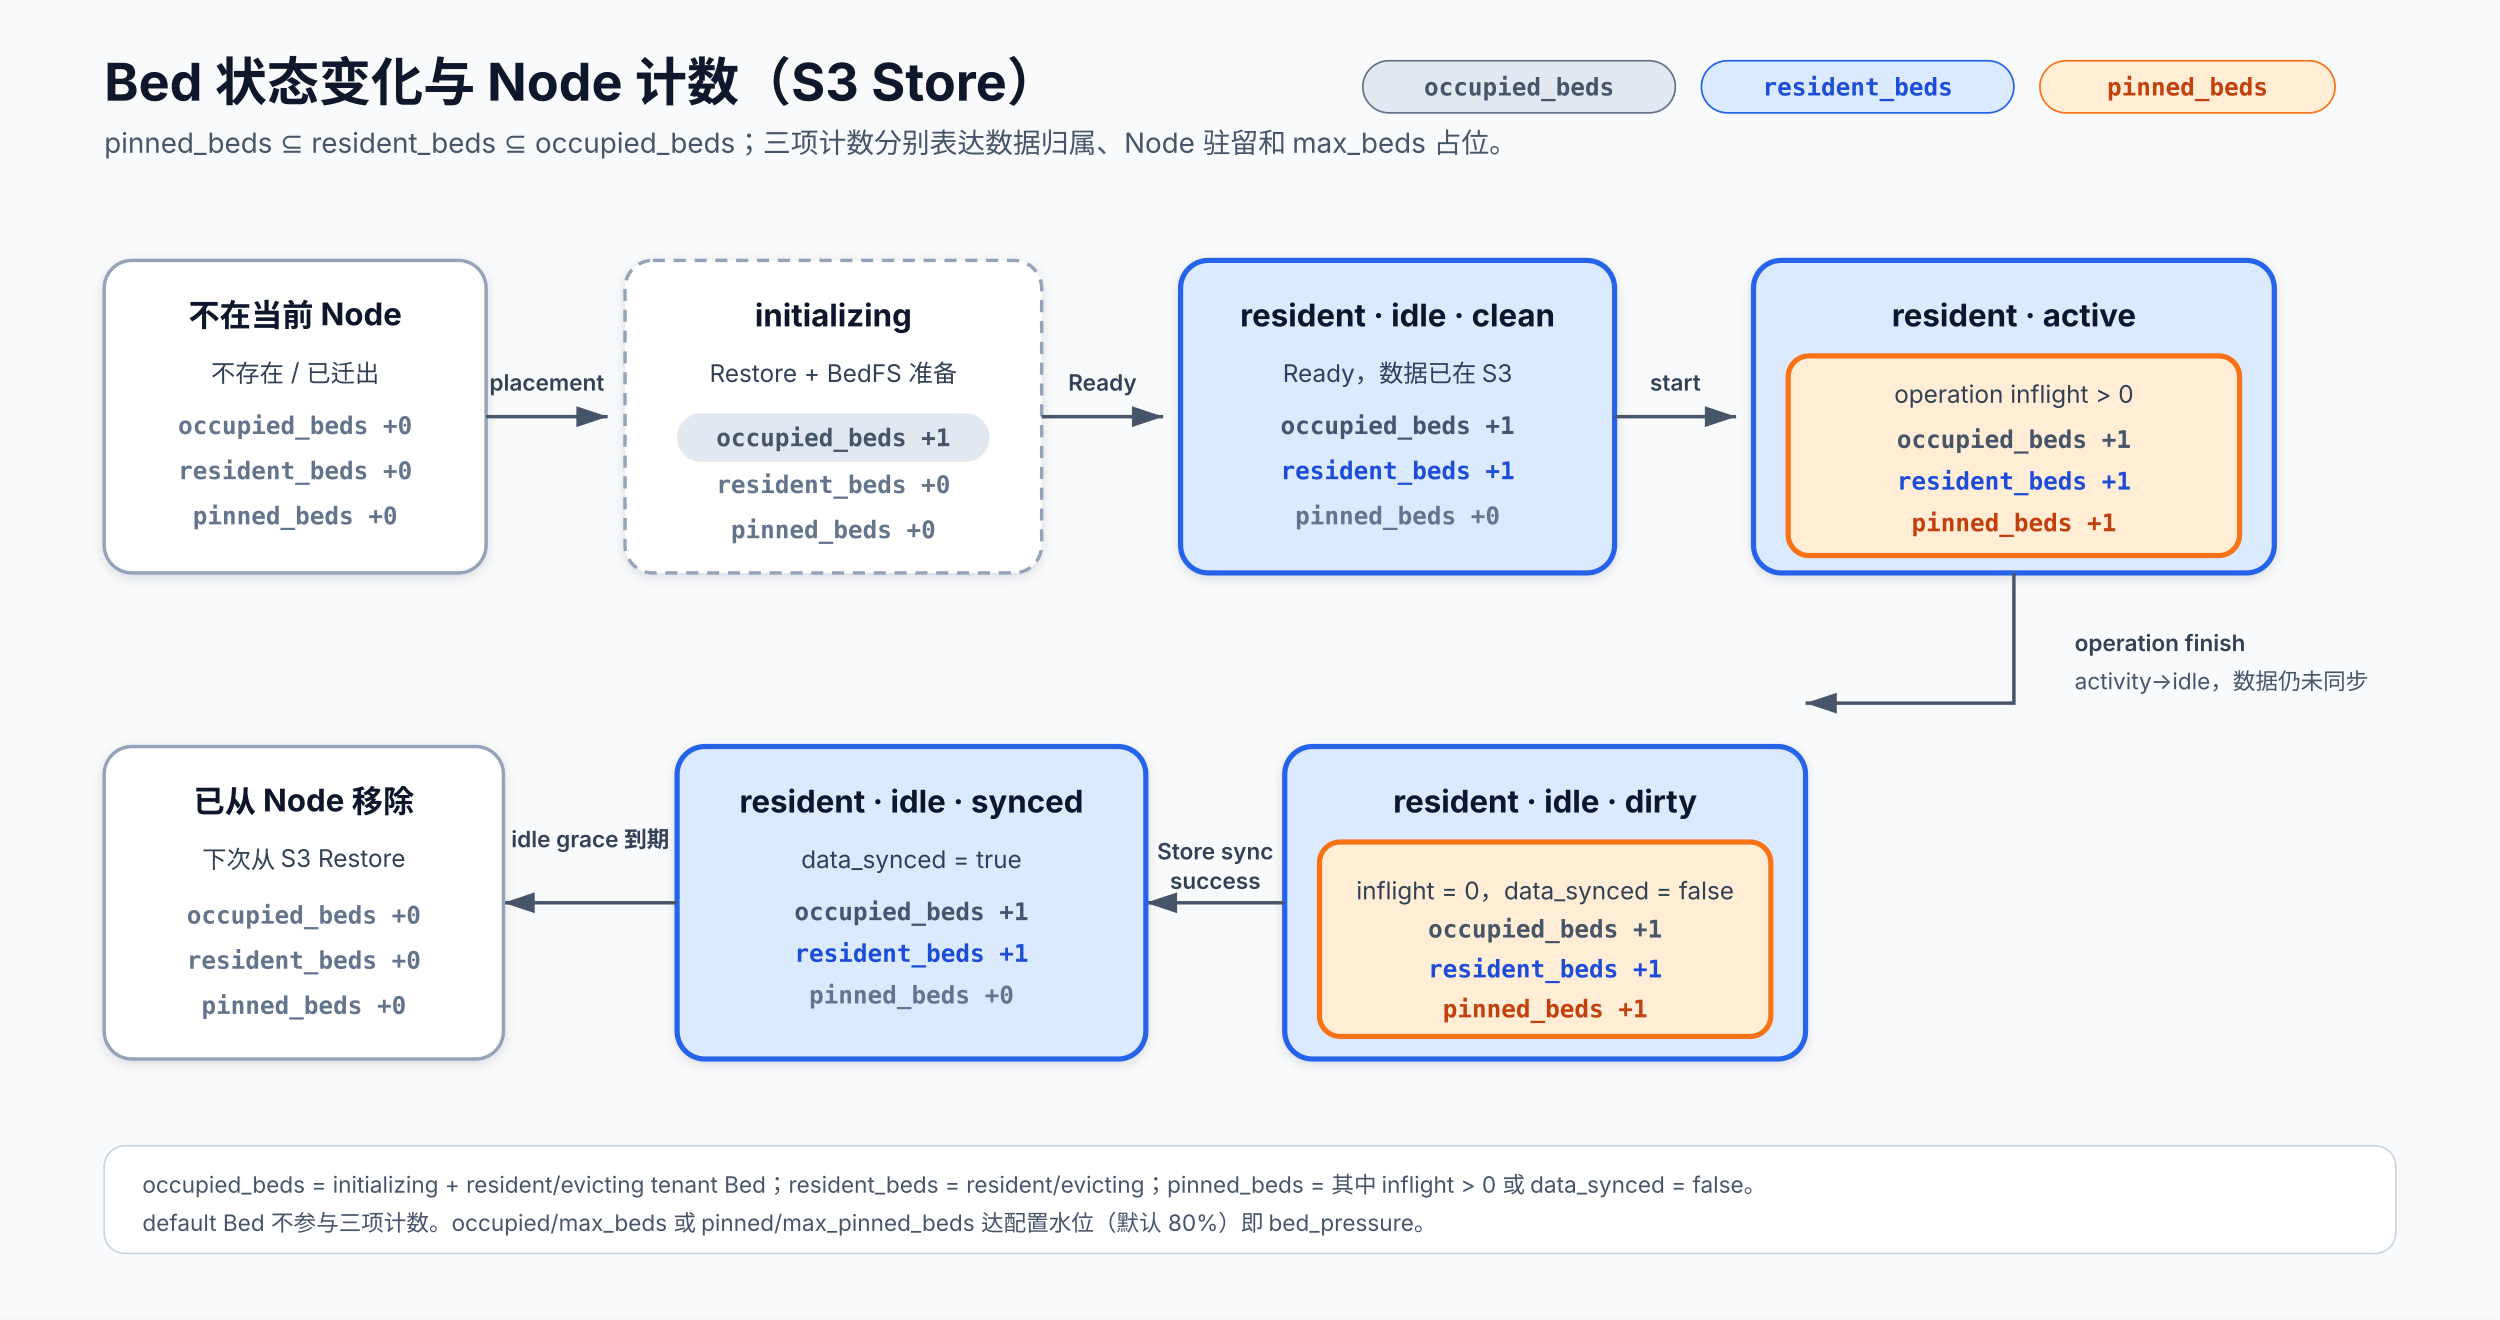
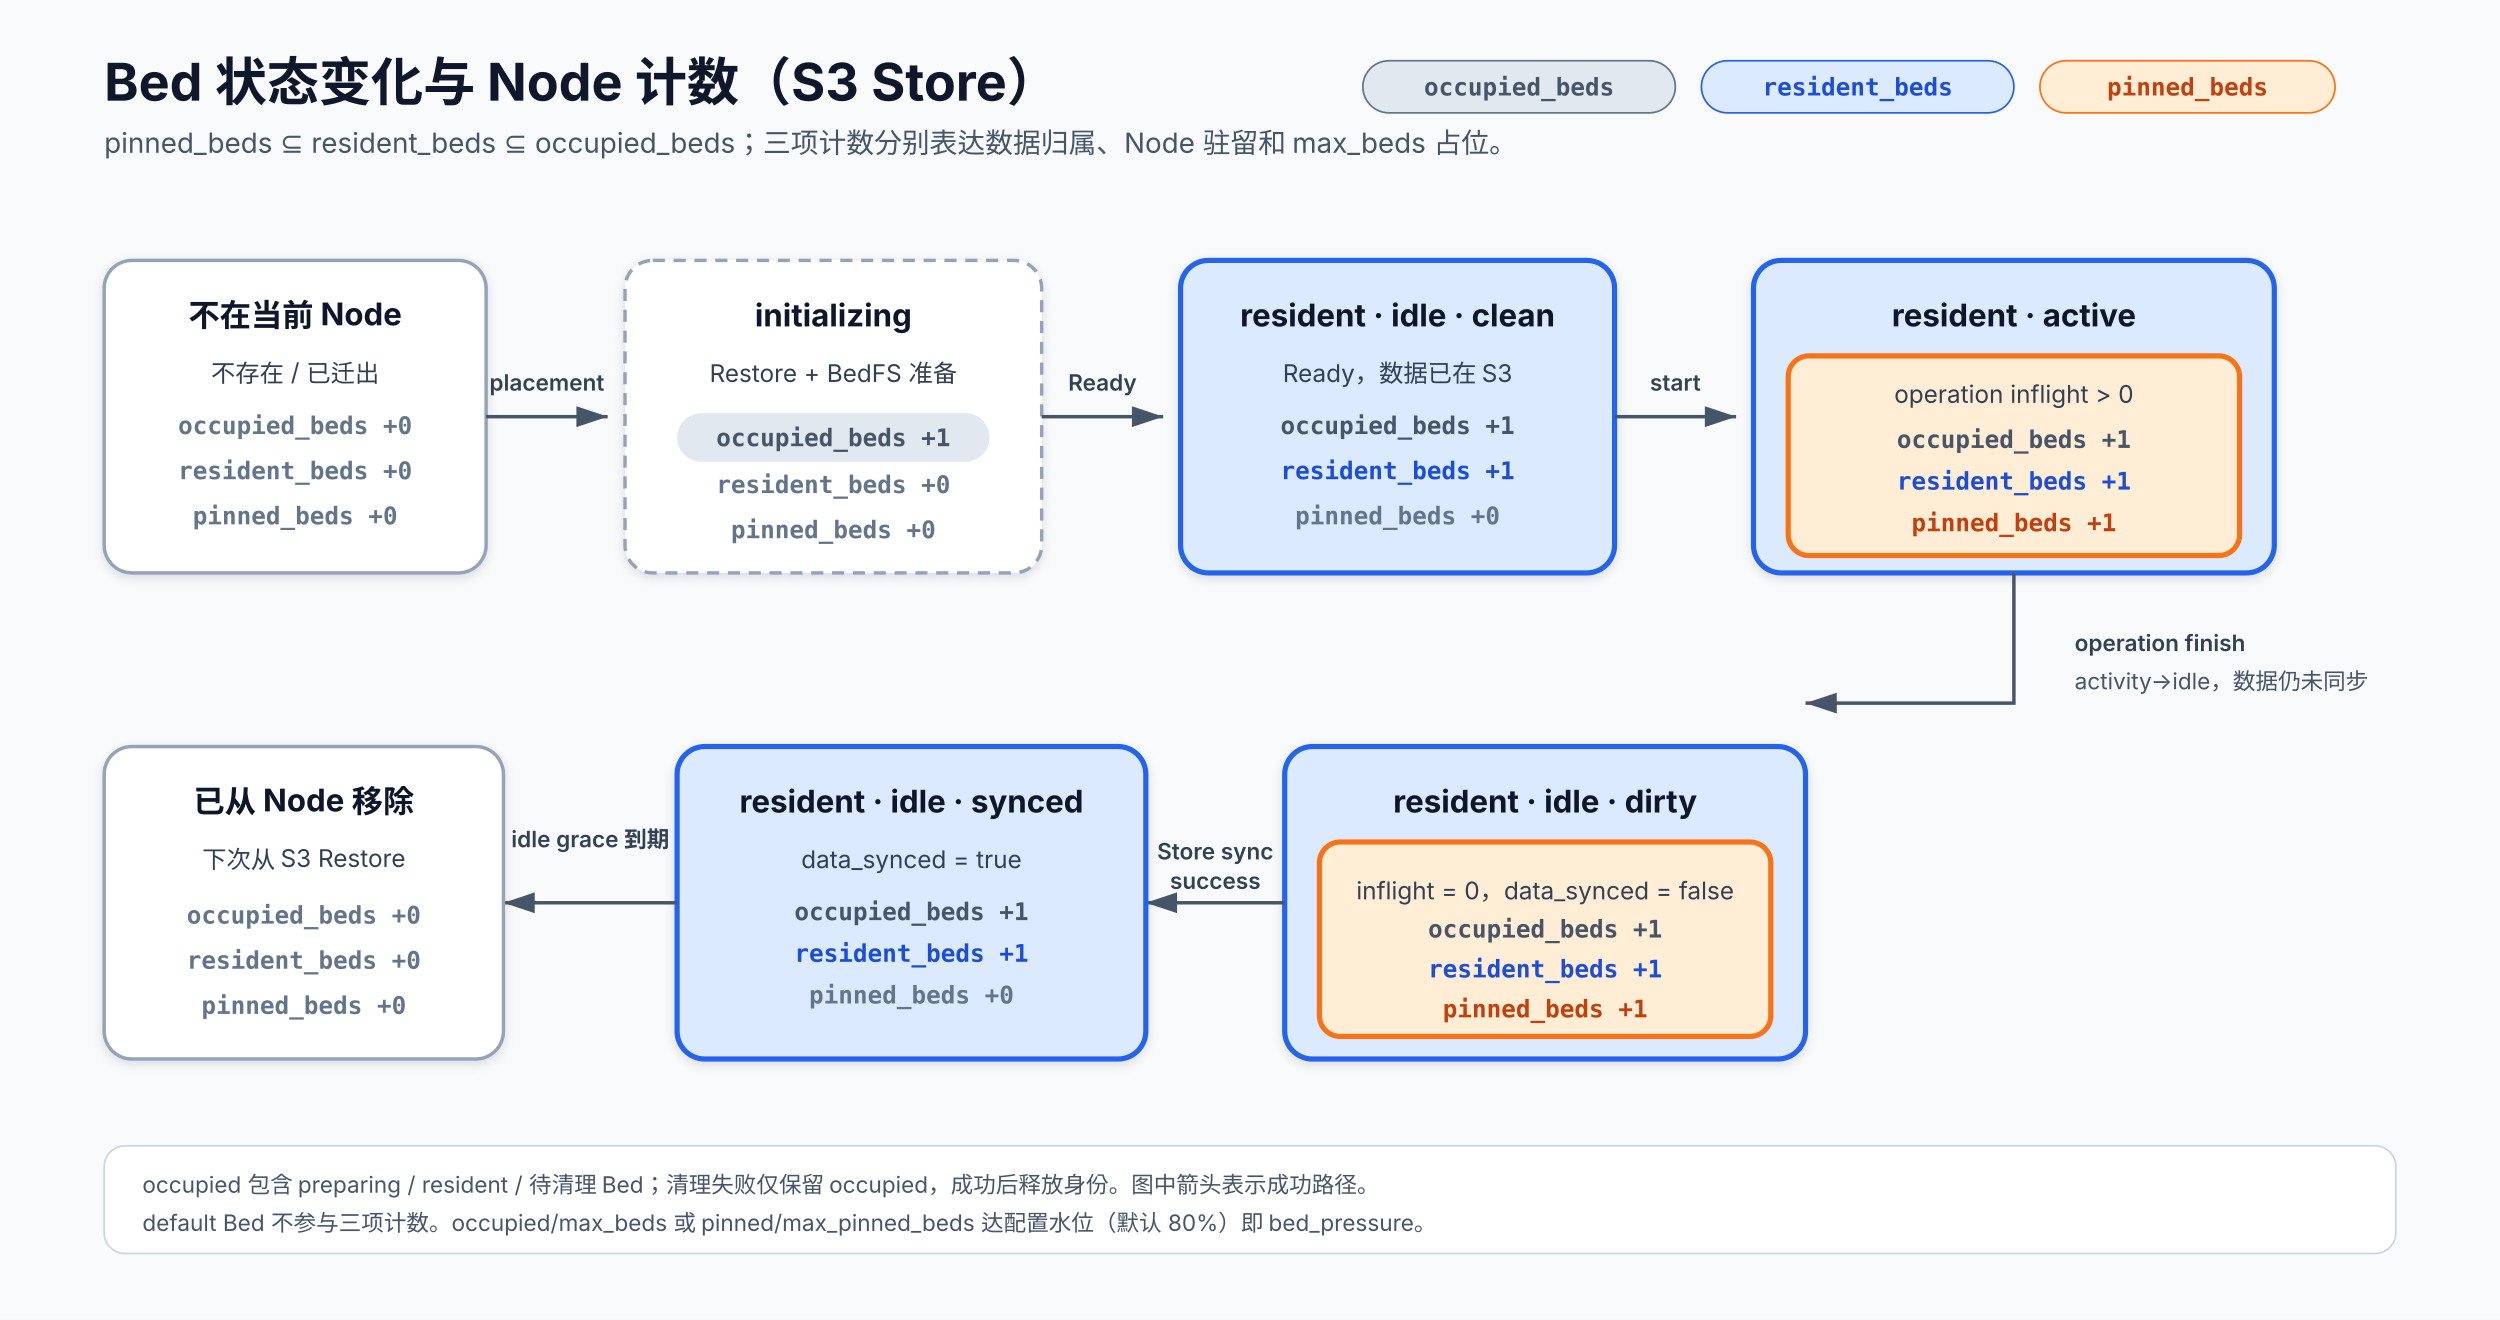
<svg xmlns="http://www.w3.org/2000/svg" width="1440" height="760" viewBox="0 0 1440 760" role="img" aria-labelledby="title desc">
  <defs>
    <marker id="arrow" markerWidth="10" markerHeight="10" refX="9" refY="3" orient="auto" markerUnits="strokeWidth">
      <path d="M0,0 L0,6 L9,3 z" fill="#475569" />
    </marker>
    <filter id="shadow" x="-10%" y="-10%" width="120%" height="130%">
      <feDropShadow dx="0" dy="2" stdDeviation="3" flood-color="#0f172a" flood-opacity="0.12" />
    </filter>
    <style>
      .title { font: 700 30px -apple-system, BlinkMacSystemFont, "Segoe UI", sans-serif; fill: #0f172a; }
      .subtitle { font: 400 16px -apple-system, BlinkMacSystemFont, "Segoe UI", sans-serif; fill: #475569; }
      .state-title { font: 700 18px -apple-system, BlinkMacSystemFont, "Segoe UI", sans-serif; fill: #0f172a; }
      .state-text { font: 400 14px -apple-system, BlinkMacSystemFont, "Segoe UI", sans-serif; fill: #334155; }
      .counter { font: 700 14px ui-monospace, SFMono-Regular, Menlo, monospace; }
      .arrow-label { font: 600 13px -apple-system, BlinkMacSystemFont, "Segoe UI", sans-serif; fill: #334155; }
      .note { font: 400 13px -apple-system, BlinkMacSystemFont, "Segoe UI", sans-serif; fill: #475569; }
      .arrow { stroke: #475569; stroke-width: 2; fill: none; marker-end: url(#arrow); }
    </style>
  </defs>
  <rect width="1440" height="760" fill="#f8fafc" />
  <text x="60" y="58" class="title">Bed 状态变化与 Node 计数（S3 Store）</text>
  <text x="60" y="88" class="subtitle">pinned_beds ⊆ resident_beds ⊆ occupied_beds；三项计数分别表达数据归属、Node 驻留和 max_beds 占位。</text>
  <g transform="translate(785,35)">
    <rect x="0" y="0" width="180" height="30" rx="15" fill="#e2e8f0" stroke="#64748b" />
    <text x="90" y="20" text-anchor="middle" class="counter" fill="#475569">occupied_beds</text>
    <rect x="195" y="0" width="180" height="30" rx="15" fill="#dbeafe" stroke="#2563eb" />
    <text x="285" y="20" text-anchor="middle" class="counter" fill="#1d4ed8">resident_beds</text>
    <rect x="390" y="0" width="170" height="30" rx="15" fill="#ffedd5" stroke="#f97316" />
    <text x="475" y="20" text-anchor="middle" class="counter" fill="#c2410c">pinned_beds</text>
  </g>
  <g filter="url(#shadow)">
    <rect x="60" y="150" width="220" height="180" rx="16" fill="#ffffff" stroke="#94a3b8" stroke-width="2" />
    <text x="170" y="188" text-anchor="middle" class="state-title">不在当前 Node</text>
    <text x="170" y="220" text-anchor="middle" class="state-text">不存在 / 已迁出</text>
    <text x="170" y="250" text-anchor="middle" class="counter" fill="#64748b">occupied_beds +0</text>
    <text x="170" y="276" text-anchor="middle" class="counter" fill="#64748b">resident_beds +0</text>
    <text x="170" y="302" text-anchor="middle" class="counter" fill="#64748b">pinned_beds +0</text>
  </g>
  <path d="M280 240 H350" class="arrow" />
  <text x="315" y="225" text-anchor="middle" class="arrow-label">placement</text>
  <g filter="url(#shadow)">
    <rect x="360" y="150" width="240" height="180" rx="16" fill="#ffffff" stroke="#94a3b8" stroke-width="2" stroke-dasharray="7 5" />
    <text x="480" y="188" text-anchor="middle" class="state-title">initializing</text>
    <text x="480" y="220" text-anchor="middle" class="state-text">Restore + BedFS 准备</text>
    <rect x="390" y="238" width="180" height="28" rx="14" fill="#e2e8f0" />
    <text x="480" y="257" text-anchor="middle" class="counter" fill="#475569">occupied_beds +1</text>
    <text x="480" y="284" text-anchor="middle" class="counter" fill="#64748b">resident_beds +0</text>
    <text x="480" y="310" text-anchor="middle" class="counter" fill="#64748b">pinned_beds +0</text>
  </g>
  <path d="M600 240 H670" class="arrow" />
  <text x="635" y="225" text-anchor="middle" class="arrow-label">Ready</text>
  <g filter="url(#shadow)">
    <rect x="680" y="150" width="250" height="180" rx="16" fill="#dbeafe" stroke="#2563eb" stroke-width="3" />
    <text x="805" y="188" text-anchor="middle" class="state-title">resident · idle · clean</text>
    <text x="805" y="220" text-anchor="middle" class="state-text">Ready，数据已在 S3</text>
    <text x="805" y="250" text-anchor="middle" class="counter" fill="#475569">occupied_beds +1</text>
    <text x="805" y="276" text-anchor="middle" class="counter" fill="#1d4ed8">resident_beds +1</text>
    <text x="805" y="302" text-anchor="middle" class="counter" fill="#64748b">pinned_beds +0</text>
  </g>
  <path d="M930 240 H1000" class="arrow" />
  <text x="965" y="225" text-anchor="middle" class="arrow-label">start</text>
  <g filter="url(#shadow)">
    <rect x="1010" y="150" width="300" height="180" rx="16" fill="#dbeafe" stroke="#2563eb" stroke-width="3" />
    <rect x="1030" y="205" width="260" height="115" rx="12" fill="#ffedd5" stroke="#f97316" stroke-width="3" />
    <text x="1160" y="188" text-anchor="middle" class="state-title">resident · active</text>
    <text x="1160" y="232" text-anchor="middle" class="state-text">operation inflight &gt; 0</text>
    <text x="1160" y="258" text-anchor="middle" class="counter" fill="#475569">occupied_beds +1</text>
    <text x="1160" y="282" text-anchor="middle" class="counter" fill="#1d4ed8">resident_beds +1</text>
    <text x="1160" y="306" text-anchor="middle" class="counter" fill="#c2410c">pinned_beds +1</text>
  </g>
  <path d="M1160 330 V405 H1040" class="arrow" />
  <text x="1195" y="375" class="arrow-label">operation finish</text>
  <text x="1195" y="397" class="note">activity→idle，数据仍未同步</text>
  <g filter="url(#shadow)">
    <rect x="740" y="430" width="300" height="180" rx="16" fill="#dbeafe" stroke="#2563eb" stroke-width="3" />
    <rect x="760" y="485" width="260" height="112" rx="12" fill="#ffedd5" stroke="#f97316" stroke-width="3" />
    <text x="890" y="468" text-anchor="middle" class="state-title">resident · idle · dirty</text>
    <text x="890" y="518" text-anchor="middle" class="state-text">inflight = 0，data_synced = false</text>
    <text x="890" y="540" text-anchor="middle" class="counter" fill="#475569">occupied_beds +1</text>
    <text x="890" y="563" text-anchor="middle" class="counter" fill="#1d4ed8">resident_beds +1</text>
    <text x="890" y="586" text-anchor="middle" class="counter" fill="#c2410c">pinned_beds +1</text>
  </g>
  <path d="M740 520 H660" class="arrow" />
  <text x="700" y="495" text-anchor="middle" class="arrow-label">Store sync</text>
  <text x="700" y="512" text-anchor="middle" class="arrow-label">success</text>
  <g filter="url(#shadow)">
    <rect x="390" y="430" width="270" height="180" rx="16" fill="#dbeafe" stroke="#2563eb" stroke-width="3" />
    <text x="525" y="468" text-anchor="middle" class="state-title">resident · idle · synced</text>
    <text x="525" y="500" text-anchor="middle" class="state-text">data_synced = true</text>
    <text x="525" y="530" text-anchor="middle" class="counter" fill="#475569">occupied_beds +1</text>
    <text x="525" y="554" text-anchor="middle" class="counter" fill="#1d4ed8">resident_beds +1</text>
    <text x="525" y="578" text-anchor="middle" class="counter" fill="#64748b">pinned_beds +0</text>
  </g>
  <path d="M390 520 H290" class="arrow" />
  <text x="340" y="488" text-anchor="middle" class="arrow-label">idle grace 到期</text>
  <g filter="url(#shadow)">
    <rect x="60" y="430" width="230" height="180" rx="16" fill="#ffffff" stroke="#94a3b8" stroke-width="2" />
    <text x="175" y="468" text-anchor="middle" class="state-title">已从 Node 移除</text>
    <text x="175" y="500" text-anchor="middle" class="state-text">下次从 S3 Restore</text>
    <text x="175" y="532" text-anchor="middle" class="counter" fill="#64748b">occupied_beds +0</text>
    <text x="175" y="558" text-anchor="middle" class="counter" fill="#64748b">resident_beds +0</text>
    <text x="175" y="584" text-anchor="middle" class="counter" fill="#64748b">pinned_beds +0</text>
  </g>
  <rect x="60" y="660" width="1320" height="62" rx="12" fill="#ffffff" stroke="#cbd5e1" />
-   <text x="82" y="687" class="note">occupied_beds = initializing + resident/evicting tenant Bed；resident_beds = resident/evicting；pinned_beds = 其中 inflight &gt; 0 或 data_synced = false。</text>
+   <text x="82" y="687" class="note">occupied 包含 preparing / resident / 待清理 Bed；清理失败仅保留 occupied，成功后释放身份。图中箭头表示成功路径。</text>
  <text x="82" y="709" class="note">default Bed 不参与三项计数。occupied/max_beds 或 pinned/max_pinned_beds 达配置水位（默认 80%）即 bed_pressure。</text>
</svg>
